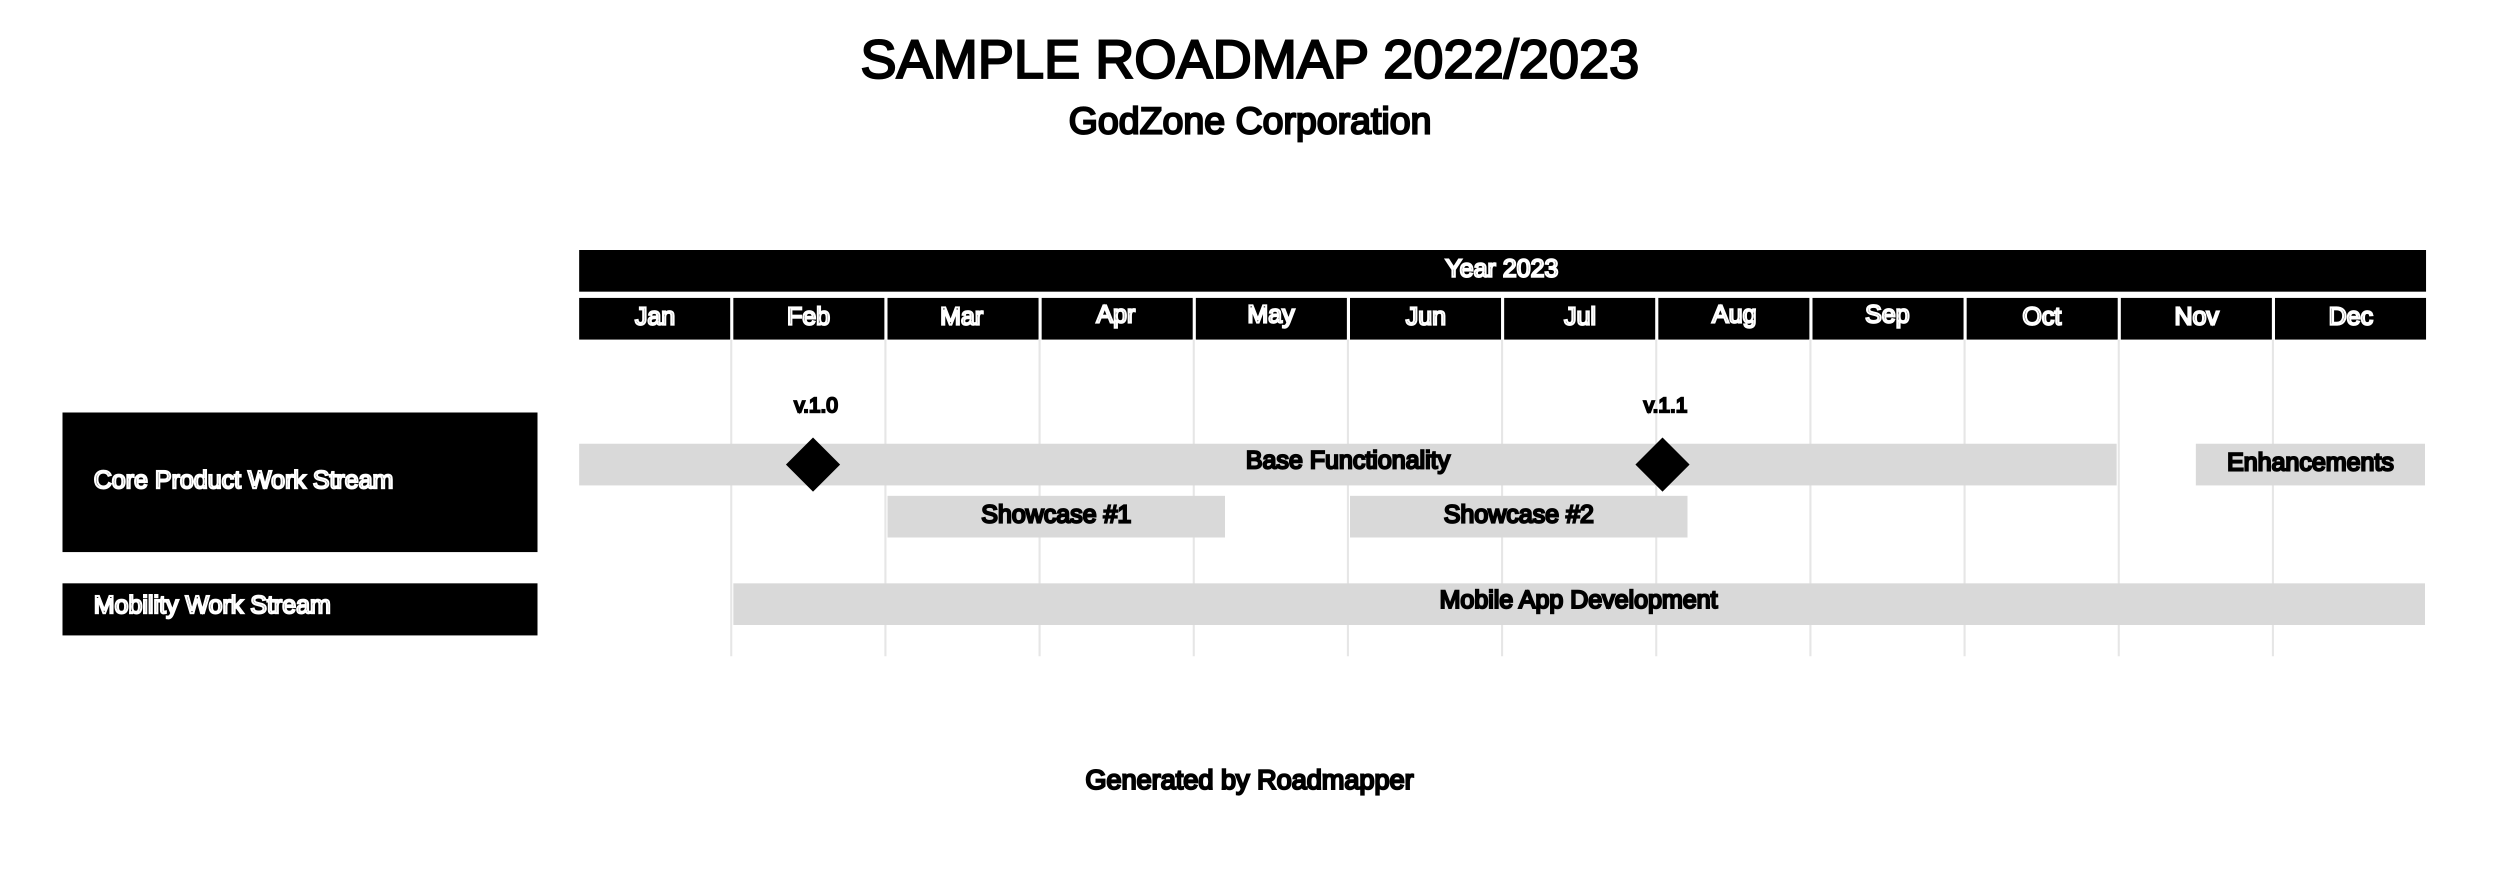
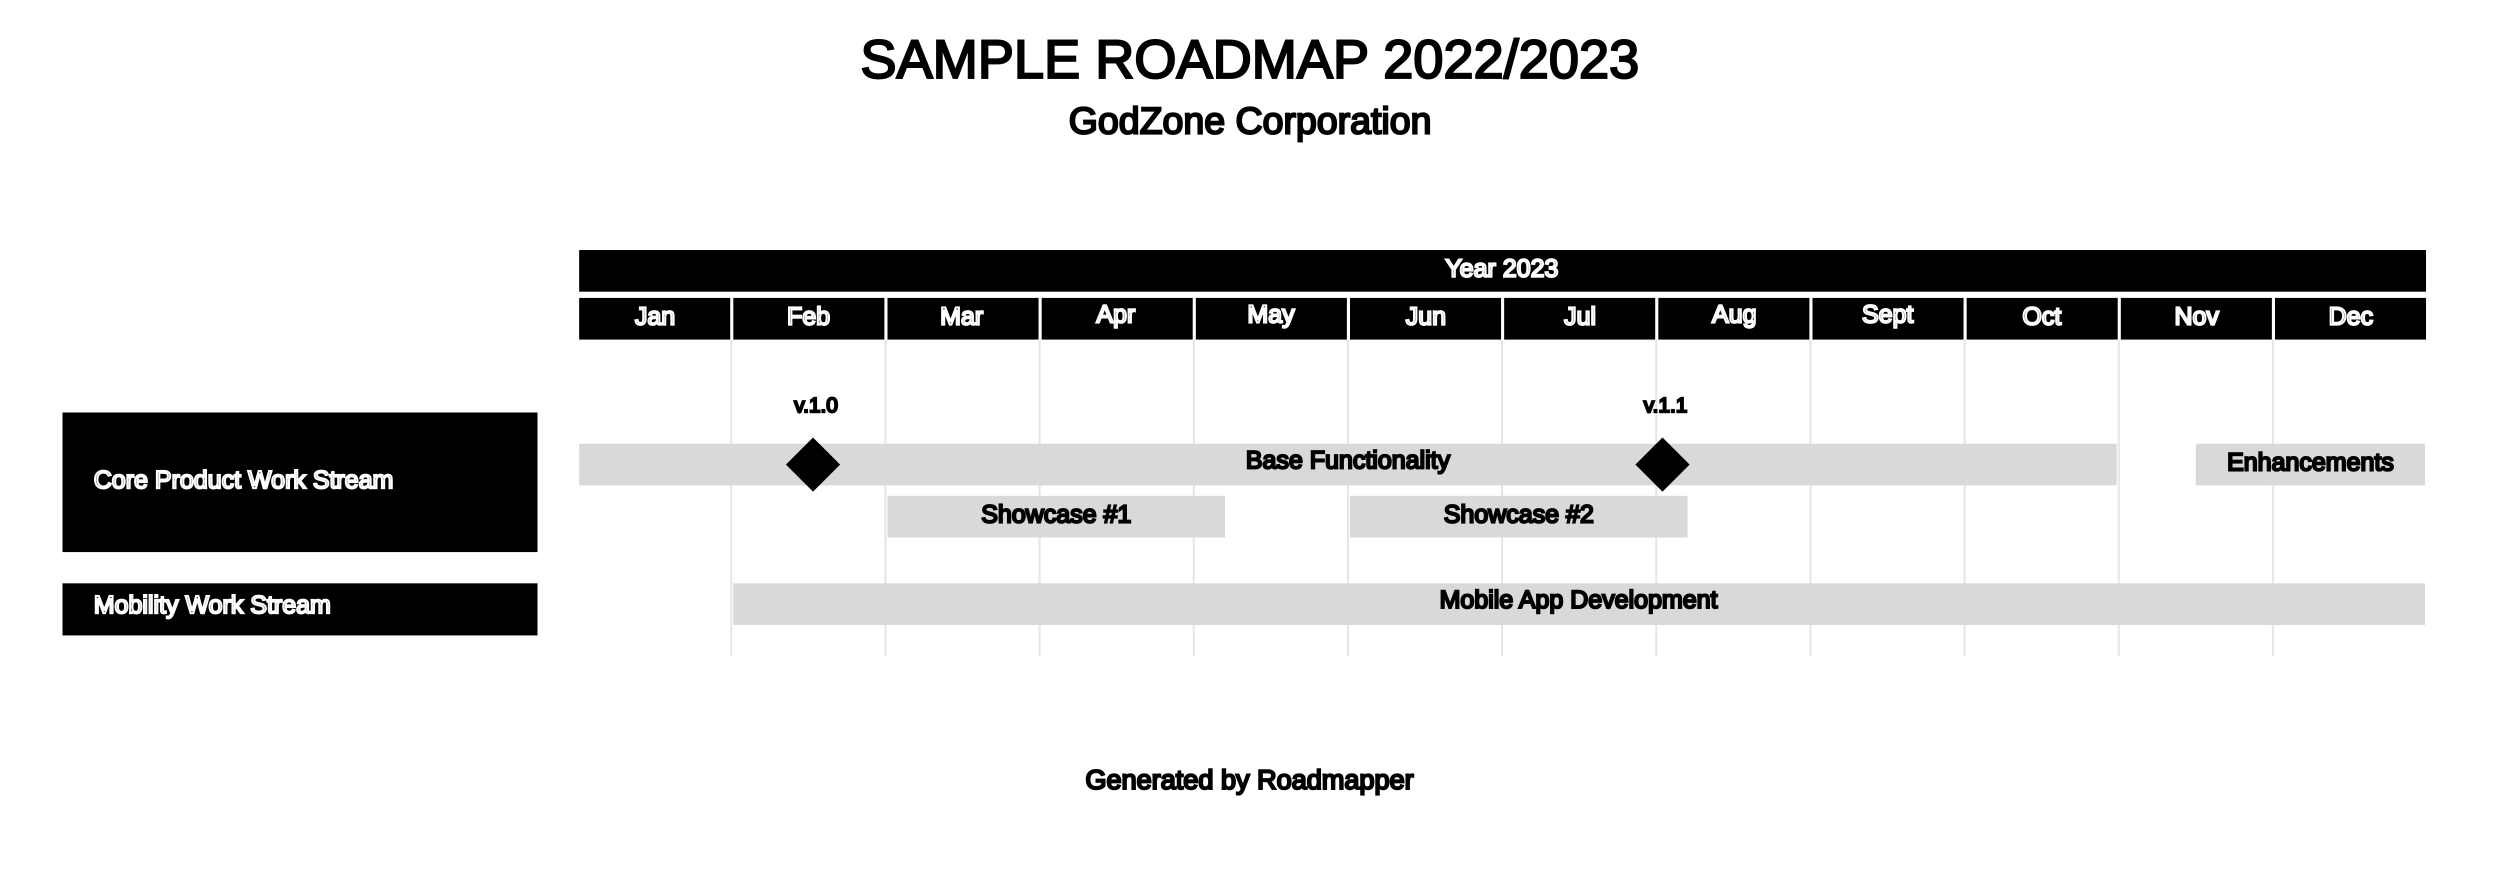
<svg xmlns="http://www.w3.org/2000/svg" width="1200" height="420" viewBox="0 0 1200 420">
  <defs>
</defs>
  <rect x="0" y="0" width="1200" height="1000" fill="#FFFFFF" />
  <text x="413.0" y="30" font-size="26" text-anchor="start" dominant-baseline="middle" font-family="Arial" stroke="#000000">SAMPLE ROADMAP 2022/2023</text>
  <text x="513.0" y="59" font-size="18" text-anchor="start" dominant-baseline="middle" font-family="Arial" stroke="#000000">GodZone Corporation</text>
  <rect x="278.0" y="120" width="886.5" height="20" fill="#000000" />
  <text x="693.75" y="124.5" font-size="12" stroke="#FFFFFF" text-anchor="start" dominant-baseline="hanging" font-family="Arial">Year 2023</text>
  <rect x="278.0" y="143" width="72.5" height="20" fill="#000000" />
  <text x="304.75" y="147.5" font-size="12" stroke="#FFFFFF" text-anchor="start" dominant-baseline="hanging" font-family="Arial">Jan</text>
  <rect x="352.0" y="143" width="72.5" height="20" fill="#000000" />
  <text x="377.75" y="147.5" font-size="12" stroke="#FFFFFF" text-anchor="start" dominant-baseline="hanging" font-family="Arial">Feb</text>
  <rect x="426.0" y="143" width="72.5" height="20" fill="#000000" />
  <text x="451.25" y="147.5" font-size="12" stroke="#FFFFFF" text-anchor="start" dominant-baseline="hanging" font-family="Arial">Mar</text>
  <rect x="500.0" y="143" width="72.5" height="20" fill="#000000" />
  <text x="526.25" y="146.5" font-size="12" stroke="#FFFFFF" text-anchor="start" dominant-baseline="hanging" font-family="Arial">Apr</text>
  <rect x="574.0" y="143" width="72.5" height="20" fill="#000000" />
  <text x="598.75" y="146.5" font-size="12" stroke="#FFFFFF" text-anchor="start" dominant-baseline="hanging" font-family="Arial">May</text>
  <rect x="648.0" y="143" width="72.5" height="20" fill="#000000" />
  <text x="674.75" y="147.5" font-size="12" stroke="#FFFFFF" text-anchor="start" dominant-baseline="hanging" font-family="Arial">Jun</text>
  <rect x="722.0" y="143" width="72.5" height="20" fill="#000000" />
  <text x="750.75" y="147.5" font-size="12" stroke="#FFFFFF" text-anchor="start" dominant-baseline="hanging" font-family="Arial">Jul</text>
  <rect x="796.0" y="143" width="72.5" height="20" fill="#000000" />
  <text x="821.75" y="146.5" font-size="12" stroke="#FFFFFF" text-anchor="start" dominant-baseline="hanging" font-family="Arial">Aug</text>
  <rect x="870.0" y="143" width="72.5" height="20" fill="#000000" />
-   <text x="895.25" y="146.5" font-size="12" stroke="#FFFFFF" text-anchor="start" dominant-baseline="hanging" font-family="Arial">Sep</text>
+   <text x="893.75" y="146.5" font-size="12" stroke="#FFFFFF" text-anchor="start" dominant-baseline="hanging" font-family="Arial">Sept</text>
  <rect x="944.0" y="143" width="72.5" height="20" fill="#000000" />
  <text x="970.75" y="147.5" font-size="12" stroke="#FFFFFF" text-anchor="start" dominant-baseline="hanging" font-family="Arial">Oct</text>
  <rect x="1018.0" y="143" width="72.5" height="20" fill="#000000" />
  <text x="1043.75" y="147.5" font-size="12" stroke="#FFFFFF" text-anchor="start" dominant-baseline="hanging" font-family="Arial">Nov</text>
  <rect x="1092.0" y="143" width="72.5" height="20" fill="#000000" />
  <text x="1117.75" y="147.5" font-size="12" stroke="#FFFFFF" text-anchor="start" dominant-baseline="hanging" font-family="Arial">Dec</text>
  <path d="M351.0,163 L351.0,315" stroke="#e6e6e6" stroke-opacity="50" stroke-width="1" />
  <path d="M425.0,163 L425.0,315" stroke="#e6e6e6" stroke-opacity="50" stroke-width="1" />
  <path d="M499.0,163 L499.0,315" stroke="#e6e6e6" stroke-opacity="50" stroke-width="1" />
  <path d="M573.0,163 L573.0,315" stroke="#e6e6e6" stroke-opacity="50" stroke-width="1" />
  <path d="M647.0,163 L647.0,315" stroke="#e6e6e6" stroke-opacity="50" stroke-width="1" />
  <path d="M721.0,163 L721.0,315" stroke="#e6e6e6" stroke-opacity="50" stroke-width="1" />
  <path d="M795.0,163 L795.0,315" stroke="#e6e6e6" stroke-opacity="50" stroke-width="1" />
  <path d="M869.0,163 L869.0,315" stroke="#e6e6e6" stroke-opacity="50" stroke-width="1" />
  <path d="M943.0,163 L943.0,315" stroke="#e6e6e6" stroke-opacity="50" stroke-width="1" />
  <path d="M1017.0,163 L1017.0,315" stroke="#e6e6e6" stroke-opacity="50" stroke-width="1" />
  <path d="M1091.0,163 L1091.0,315" stroke="#e6e6e6" stroke-opacity="50" stroke-width="1" />
  <rect x="30" y="198" width="228.0" height="67" fill="#000000" />
  <text x="45" y="226.0" font-size="12" stroke="#FFFFFF" text-anchor="start" dominant-baseline="hanging" font-family="Arial">Core Product Work Stream</text>
  <rect x="278" y="213" width="738" height="20" fill="#D9D9D9" />
+   <text x="598.0" y="216.5" font-size="12" stroke="#000000" text-anchor="start" dominant-baseline="hanging" font-family="Arial">Base Functionality</text>
  <rect x="1054" y="213" width="110" height="20" fill="#D9D9D9" />
  <text x="1069.0" y="217.5" font-size="12" stroke="#000000" text-anchor="start" dominant-baseline="hanging" font-family="Arial">Enhancements</text>
  <path d="M390.25,210 L403.25,223.0 L390.25,236 L377.25,223.0" fill="#000000" />
  <text x="381.25" y="195" font-size="10" text-anchor="start" dominant-baseline="middle" font-family="Arial" stroke="#000000">v.1.0</text>
  <path d="M798.0,210 L811.0,223.0 L798.0,236 L785.0,223.0" fill="#000000" />
  <text x="789.0" y="195" font-size="10" text-anchor="start" dominant-baseline="middle" font-family="Arial" stroke="#000000">v.1.1</text>
-   <text x="598.0" y="216.5" font-size="12" stroke="#000000" text-anchor="start" dominant-baseline="hanging" font-family="Arial">Base Functionality</text>
  <rect x="426" y="238" width="162" height="20" fill="#D9D9D9" />
+   <text x="471.0" y="242.5" font-size="12" stroke="#000000" text-anchor="start" dominant-baseline="hanging" font-family="Arial">Showcase #1</text>
  <rect x="648" y="238" width="162" height="20" fill="#D9D9D9" />
  <text x="693.0" y="242.5" font-size="12" stroke="#000000" text-anchor="start" dominant-baseline="hanging" font-family="Arial">Showcase #2</text>
-   <text x="471.0" y="242.5" font-size="12" stroke="#000000" text-anchor="start" dominant-baseline="hanging" font-family="Arial">Showcase #1</text>
  <rect x="30" y="280" width="228.0" height="25" fill="#000000" />
  <text x="45" y="286.0" font-size="12" stroke="#FFFFFF" text-anchor="start" dominant-baseline="hanging" font-family="Arial">Mobility Work Stream</text>
  <rect x="352" y="280" width="812" height="20" fill="#D9D9D9" />
  <text x="691.0" y="283.5" font-size="12" stroke="#000000" text-anchor="start" dominant-baseline="hanging" font-family="Arial">Mobile App Development</text>
  <text x="521.0" y="375" font-size="13" text-anchor="start" dominant-baseline="middle" font-family="Arial" stroke="#000000">Generated by Roadmapper</text>
</svg>
